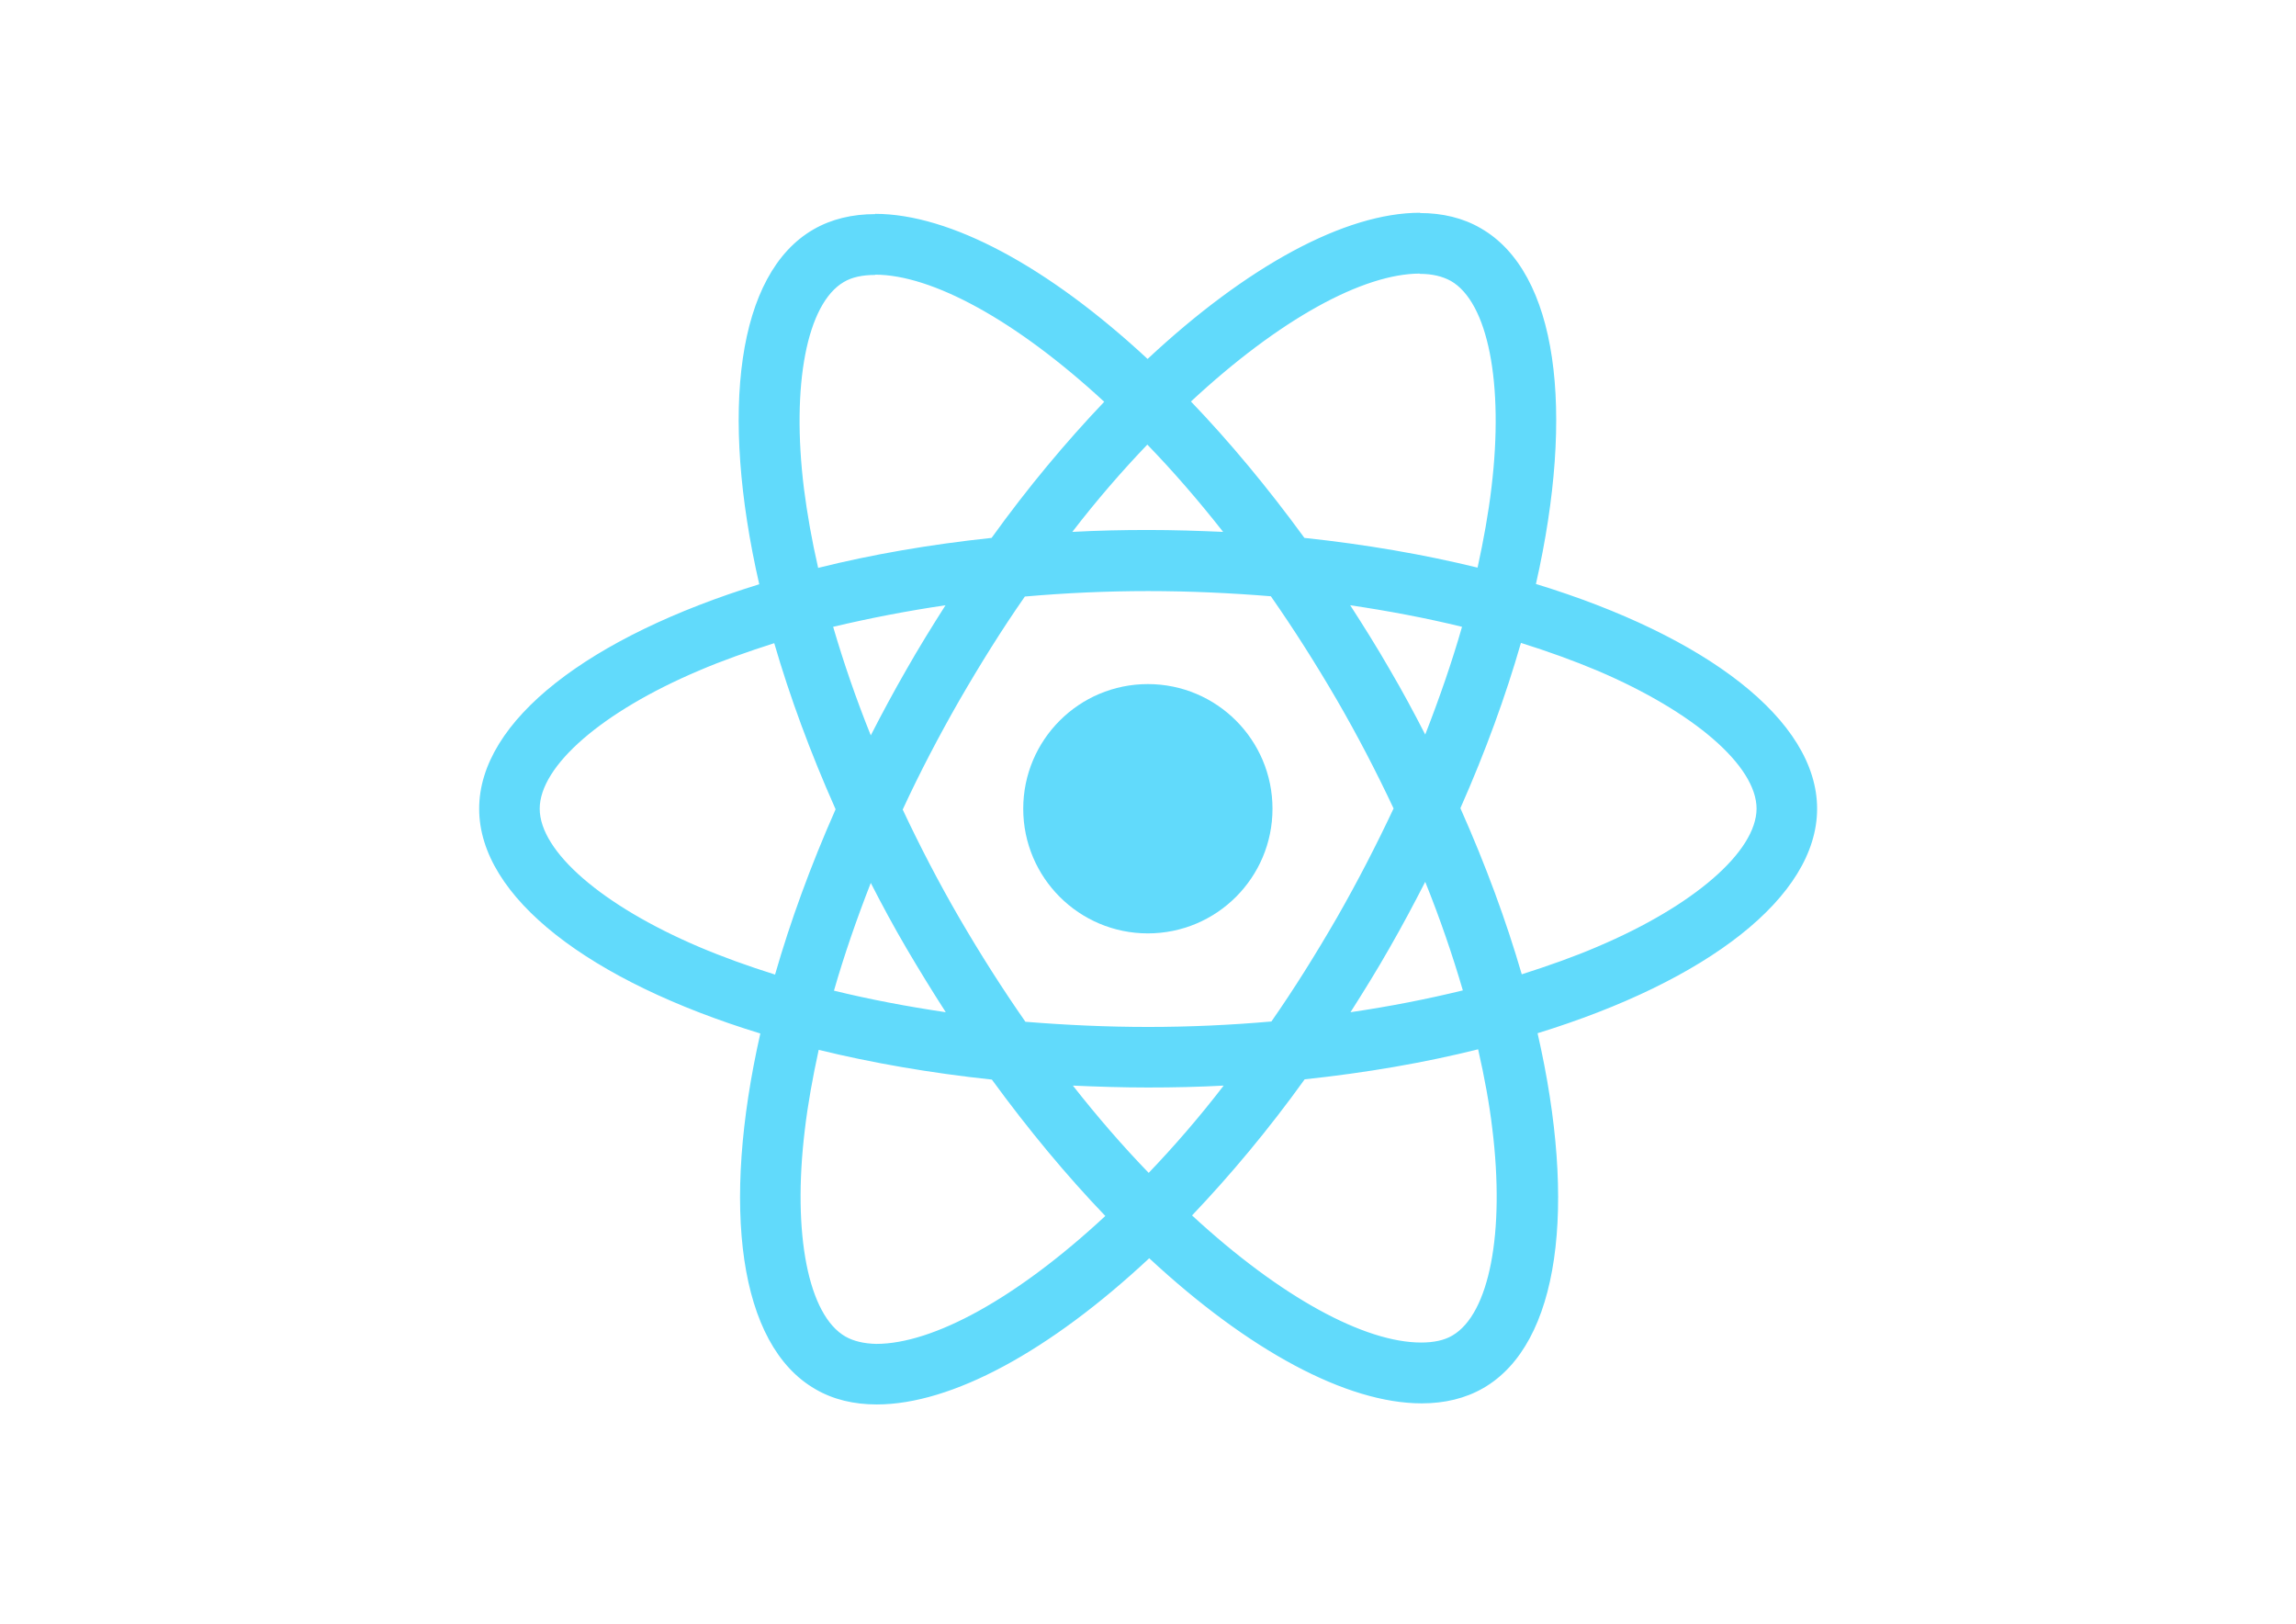
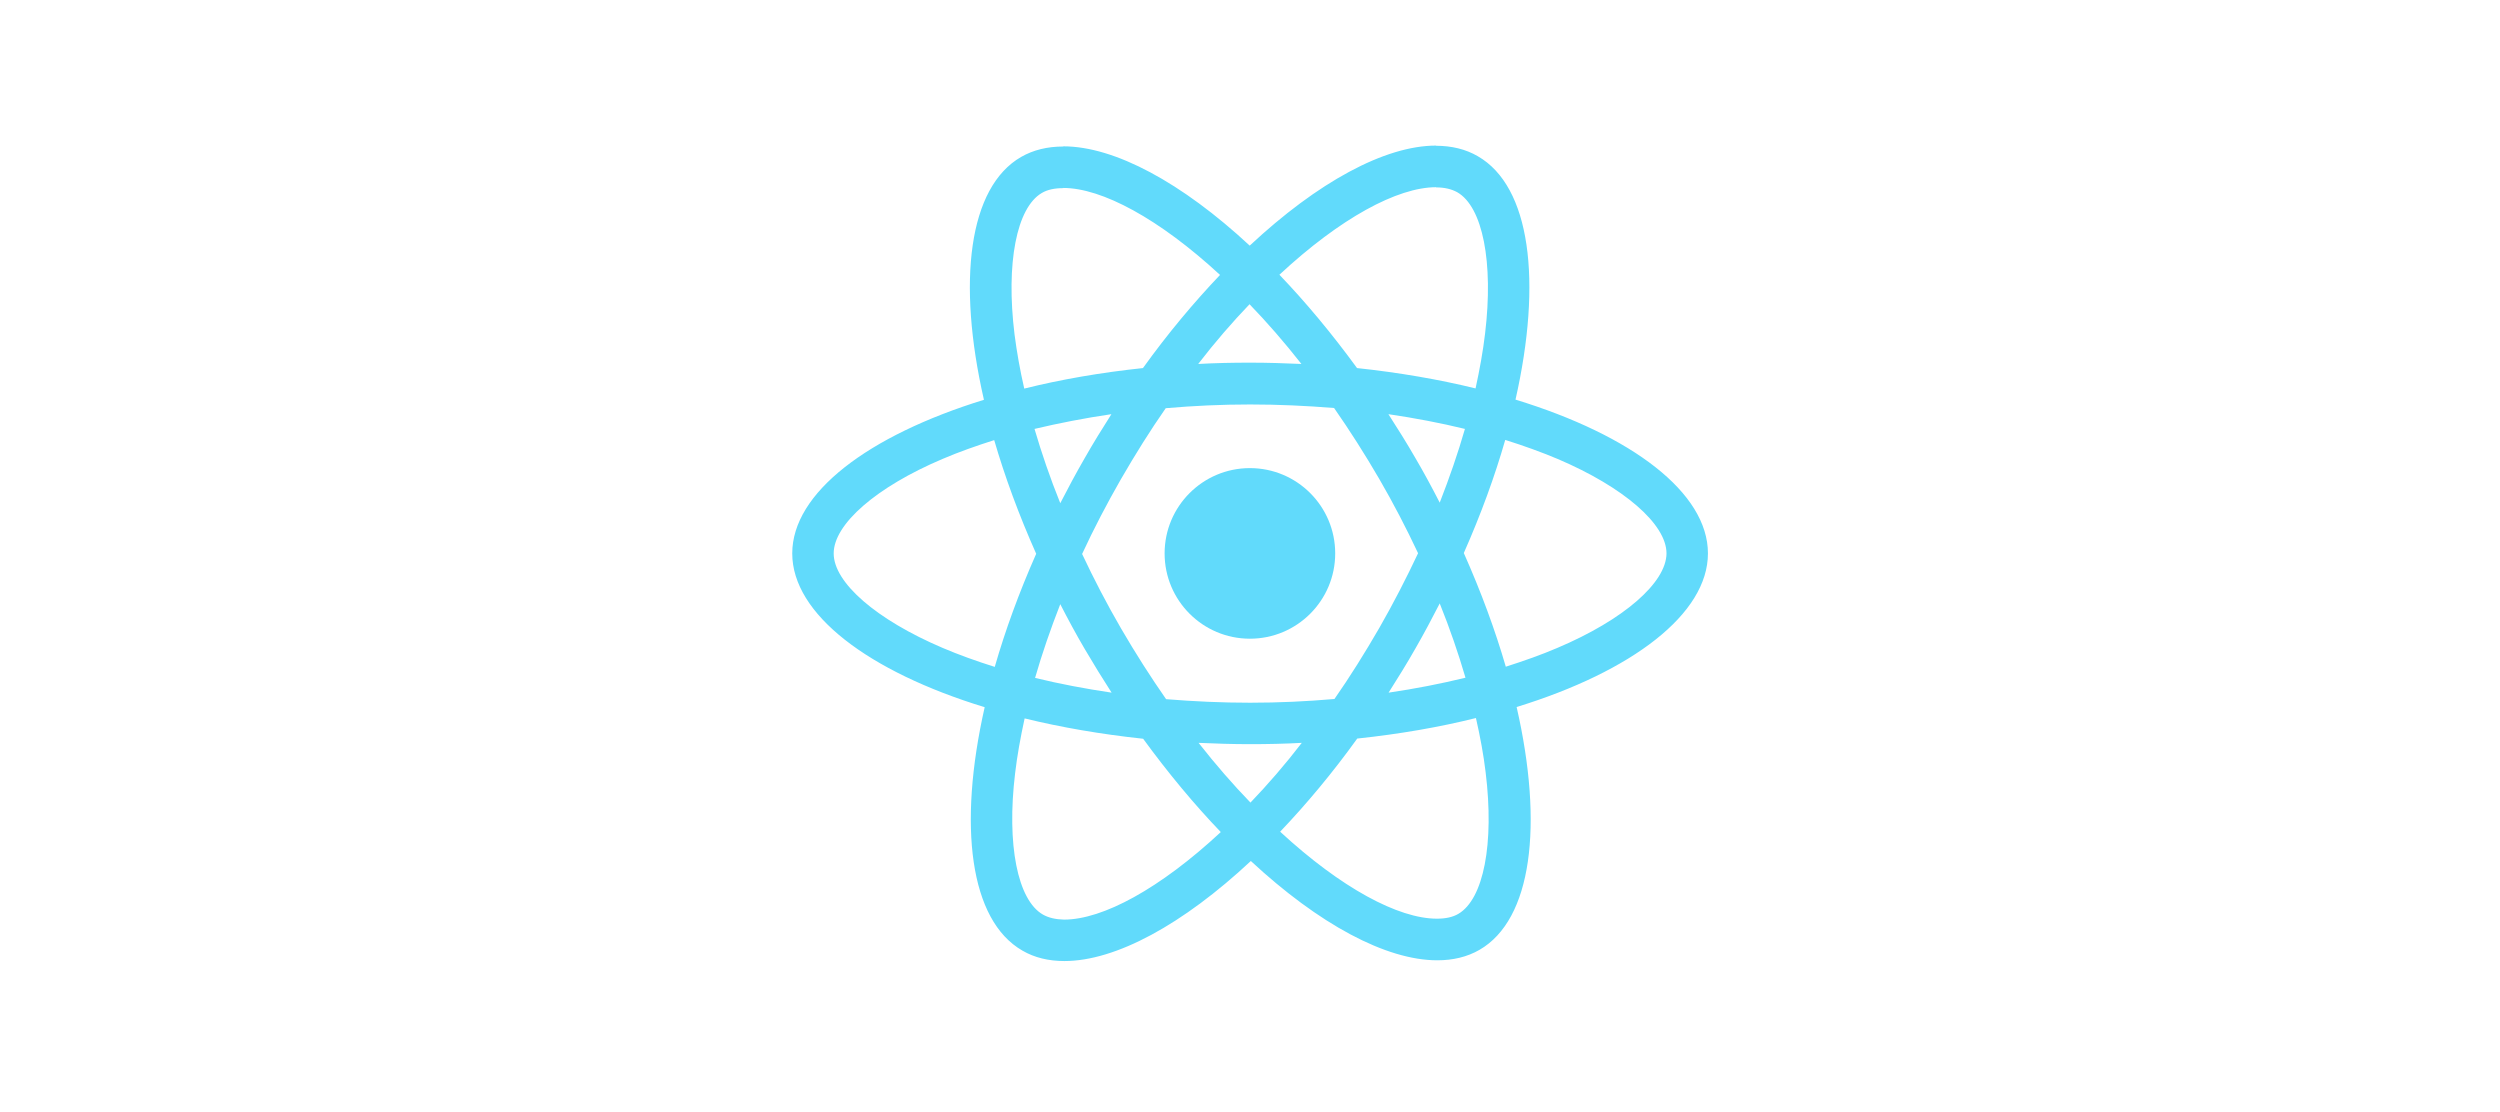
- <svg xmlns="http://www.w3.org/2000/svg" viewBox="0 0 841.9 595.3">
+ <svg xmlns="http://www.w3.org/2000/svg" height="80" width="180" viewBox="0 0 841.9 595.3">
  <g fill="#61DAFB">
    <path d="M666.3 296.5c0-32.5-40.7-63.3-103.1-82.4 14.4-63.6 8-114.2-20.2-130.4-6.5-3.8-14.1-5.6-22.4-5.6v22.3c4.6 0 8.3.9 11.4 2.6 13.6 7.8 19.5 37.5 14.9 75.7-1.1 9.4-2.9 19.3-5.1 29.4-19.6-4.8-41-8.5-63.5-10.9-13.5-18.5-27.5-35.3-41.6-50 32.6-30.3 63.2-46.9 84-46.9V78c-27.5 0-63.5 19.6-99.9 53.6-36.4-33.8-72.4-53.2-99.9-53.2v22.3c20.7 0 51.4 16.5 84 46.6-14 14.7-28 31.4-41.3 49.9-22.6 2.4-44 6.1-63.6 11-2.3-10-4-19.7-5.2-29-4.7-38.2 1.1-67.9 14.6-75.8 3-1.8 6.9-2.6 11.5-2.6V78.5c-8.4 0-16 1.8-22.6 5.6-28.1 16.2-34.4 66.7-19.9 130.1-62.2 19.2-102.7 49.9-102.7 82.3 0 32.5 40.7 63.3 103.1 82.4-14.4 63.6-8 114.2 20.2 130.4 6.5 3.8 14.1 5.6 22.5 5.6 27.5 0 63.5-19.6 99.9-53.6 36.4 33.8 72.4 53.2 99.9 53.2 8.4 0 16-1.8 22.6-5.6 28.1-16.2 34.4-66.7 19.9-130.1 62-19.1 102.5-49.9 102.5-82.3zm-130.2-66.7c-3.7 12.9-8.3 26.2-13.5 39.5-4.1-8-8.4-16-13.1-24-4.6-8-9.5-15.8-14.4-23.4 14.2 2.1 27.9 4.7 41 7.9zm-45.8 106.5c-7.8 13.5-15.8 26.3-24.1 38.2-14.9 1.3-30 2-45.2 2-15.1 0-30.2-.7-45-1.9-8.3-11.9-16.4-24.6-24.2-38-7.6-13.1-14.5-26.4-20.8-39.8 6.2-13.4 13.2-26.8 20.7-39.9 7.8-13.5 15.8-26.3 24.1-38.2 14.9-1.3 30-2 45.2-2 15.1 0 30.2.7 45 1.9 8.3 11.9 16.4 24.6 24.2 38 7.6 13.1 14.5 26.4 20.8 39.8-6.3 13.4-13.2 26.8-20.7 39.9zm32.3-13c5.4 13.4 10 26.8 13.8 39.8-13.1 3.2-26.9 5.9-41.2 8 4.9-7.7 9.8-15.6 14.4-23.7 4.6-8 8.9-16.1 13-24.1zM421.2 430c-9.3-9.6-18.6-20.3-27.8-32 9 .4 18.2.7 27.5.7 9.4 0 18.7-.2 27.8-.7-9 11.7-18.3 22.4-27.5 32zm-74.4-58.9c-14.2-2.1-27.9-4.7-41-7.9 3.7-12.9 8.3-26.2 13.5-39.5 4.1 8 8.4 16 13.1 24 4.7 8 9.5 15.8 14.4 23.4zM420.7 163c9.3 9.6 18.6 20.3 27.8 32-9-.4-18.2-.7-27.5-.7-9.4 0-18.7.2-27.8.7 9-11.7 18.3-22.4 27.5-32zm-74 58.9c-4.9 7.7-9.8 15.6-14.4 23.7-4.6 8-8.9 16-13 24-5.4-13.4-10-26.8-13.8-39.8 13.1-3.1 26.9-5.8 41.2-7.9zm-90.5 125.2c-35.4-15.1-58.3-34.9-58.3-50.6 0-15.7 22.9-35.6 58.3-50.6 8.6-3.7 18-7 27.7-10.1 5.7 19.6 13.2 40 22.5 60.9-9.2 20.8-16.6 41.1-22.2 60.6-9.9-3.1-19.3-6.5-28-10.2zM310 490c-13.6-7.8-19.5-37.5-14.9-75.7 1.1-9.4 2.9-19.3 5.1-29.4 19.6 4.8 41 8.5 63.5 10.9 13.5 18.5 27.5 35.3 41.6 50-32.6 30.3-63.2 46.9-84 46.9-4.5-.1-8.3-1-11.3-2.7zm237.2-76.2c4.7 38.2-1.1 67.9-14.6 75.8-3 1.8-6.9 2.6-11.5 2.6-20.7 0-51.4-16.5-84-46.6 14-14.7 28-31.4 41.3-49.9 22.6-2.4 44-6.1 63.6-11 2.3 10.1 4.1 19.8 5.2 29.1zm38.5-66.7c-8.6 3.7-18 7-27.7 10.1-5.7-19.6-13.2-40-22.5-60.9 9.2-20.8 16.6-41.1 22.2-60.6 9.9 3.1 19.3 6.5 28.1 10.2 35.4 15.1 58.3 34.9 58.3 50.6-.1 15.7-23 35.6-58.4 50.6zM320.8 78.4z" />
    <circle cx="420.9" cy="296.5" r="45.7" />
    <path d="M520.5 78.1z" />
  </g>
</svg>
